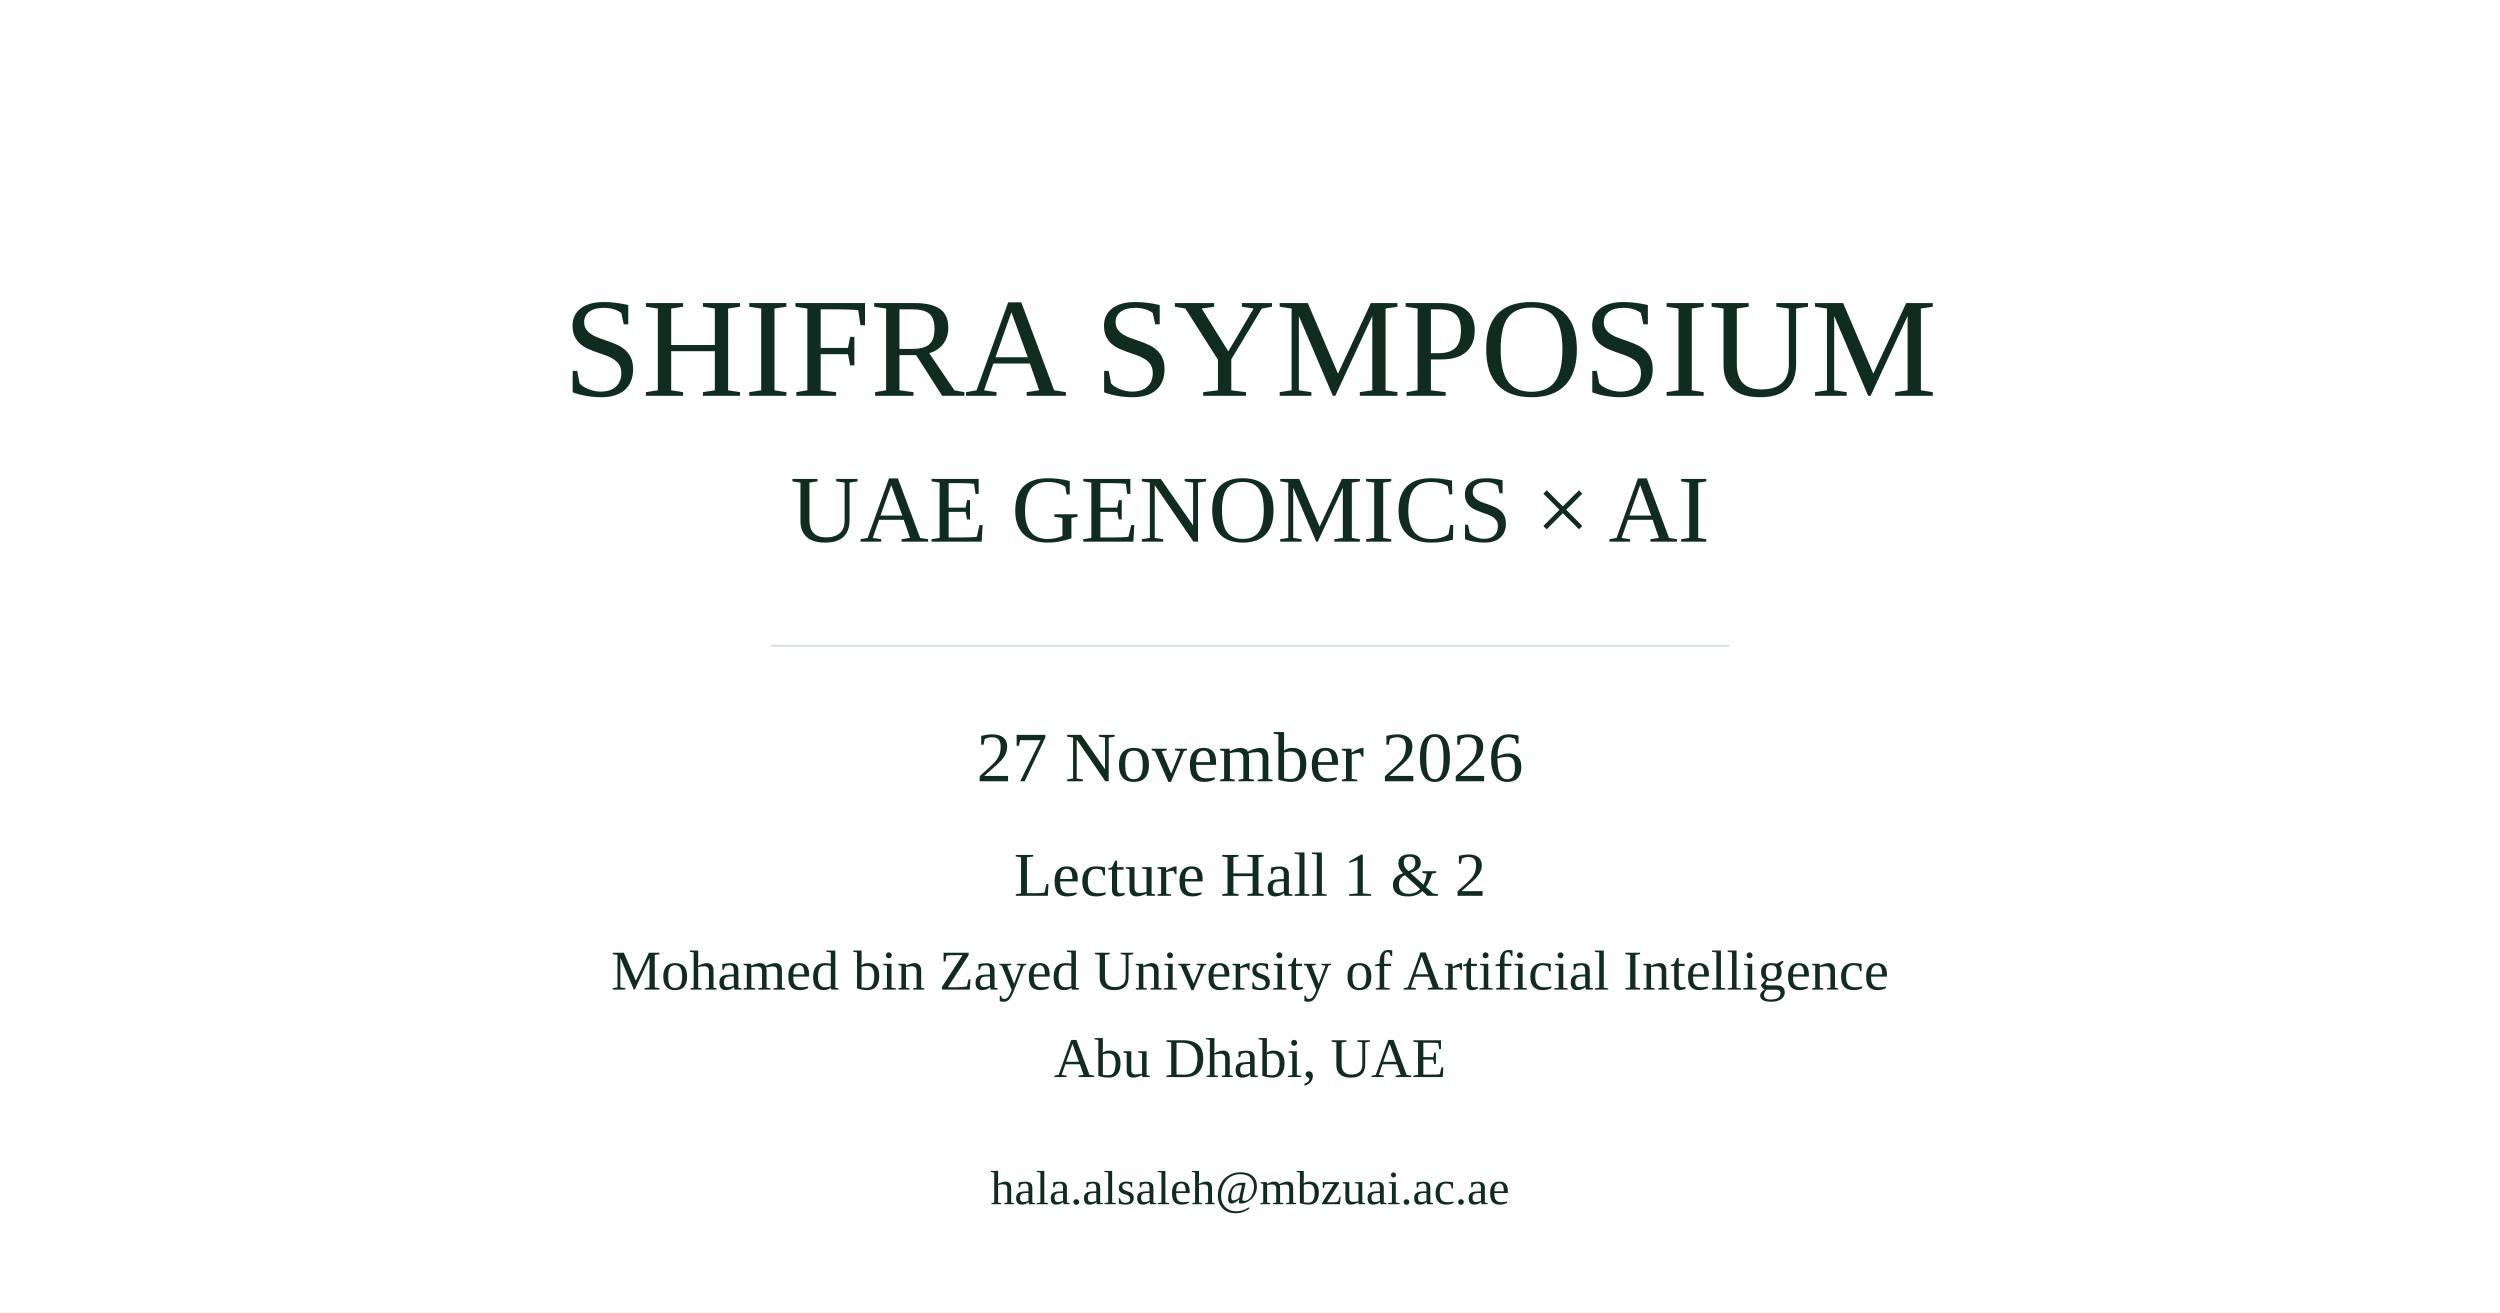
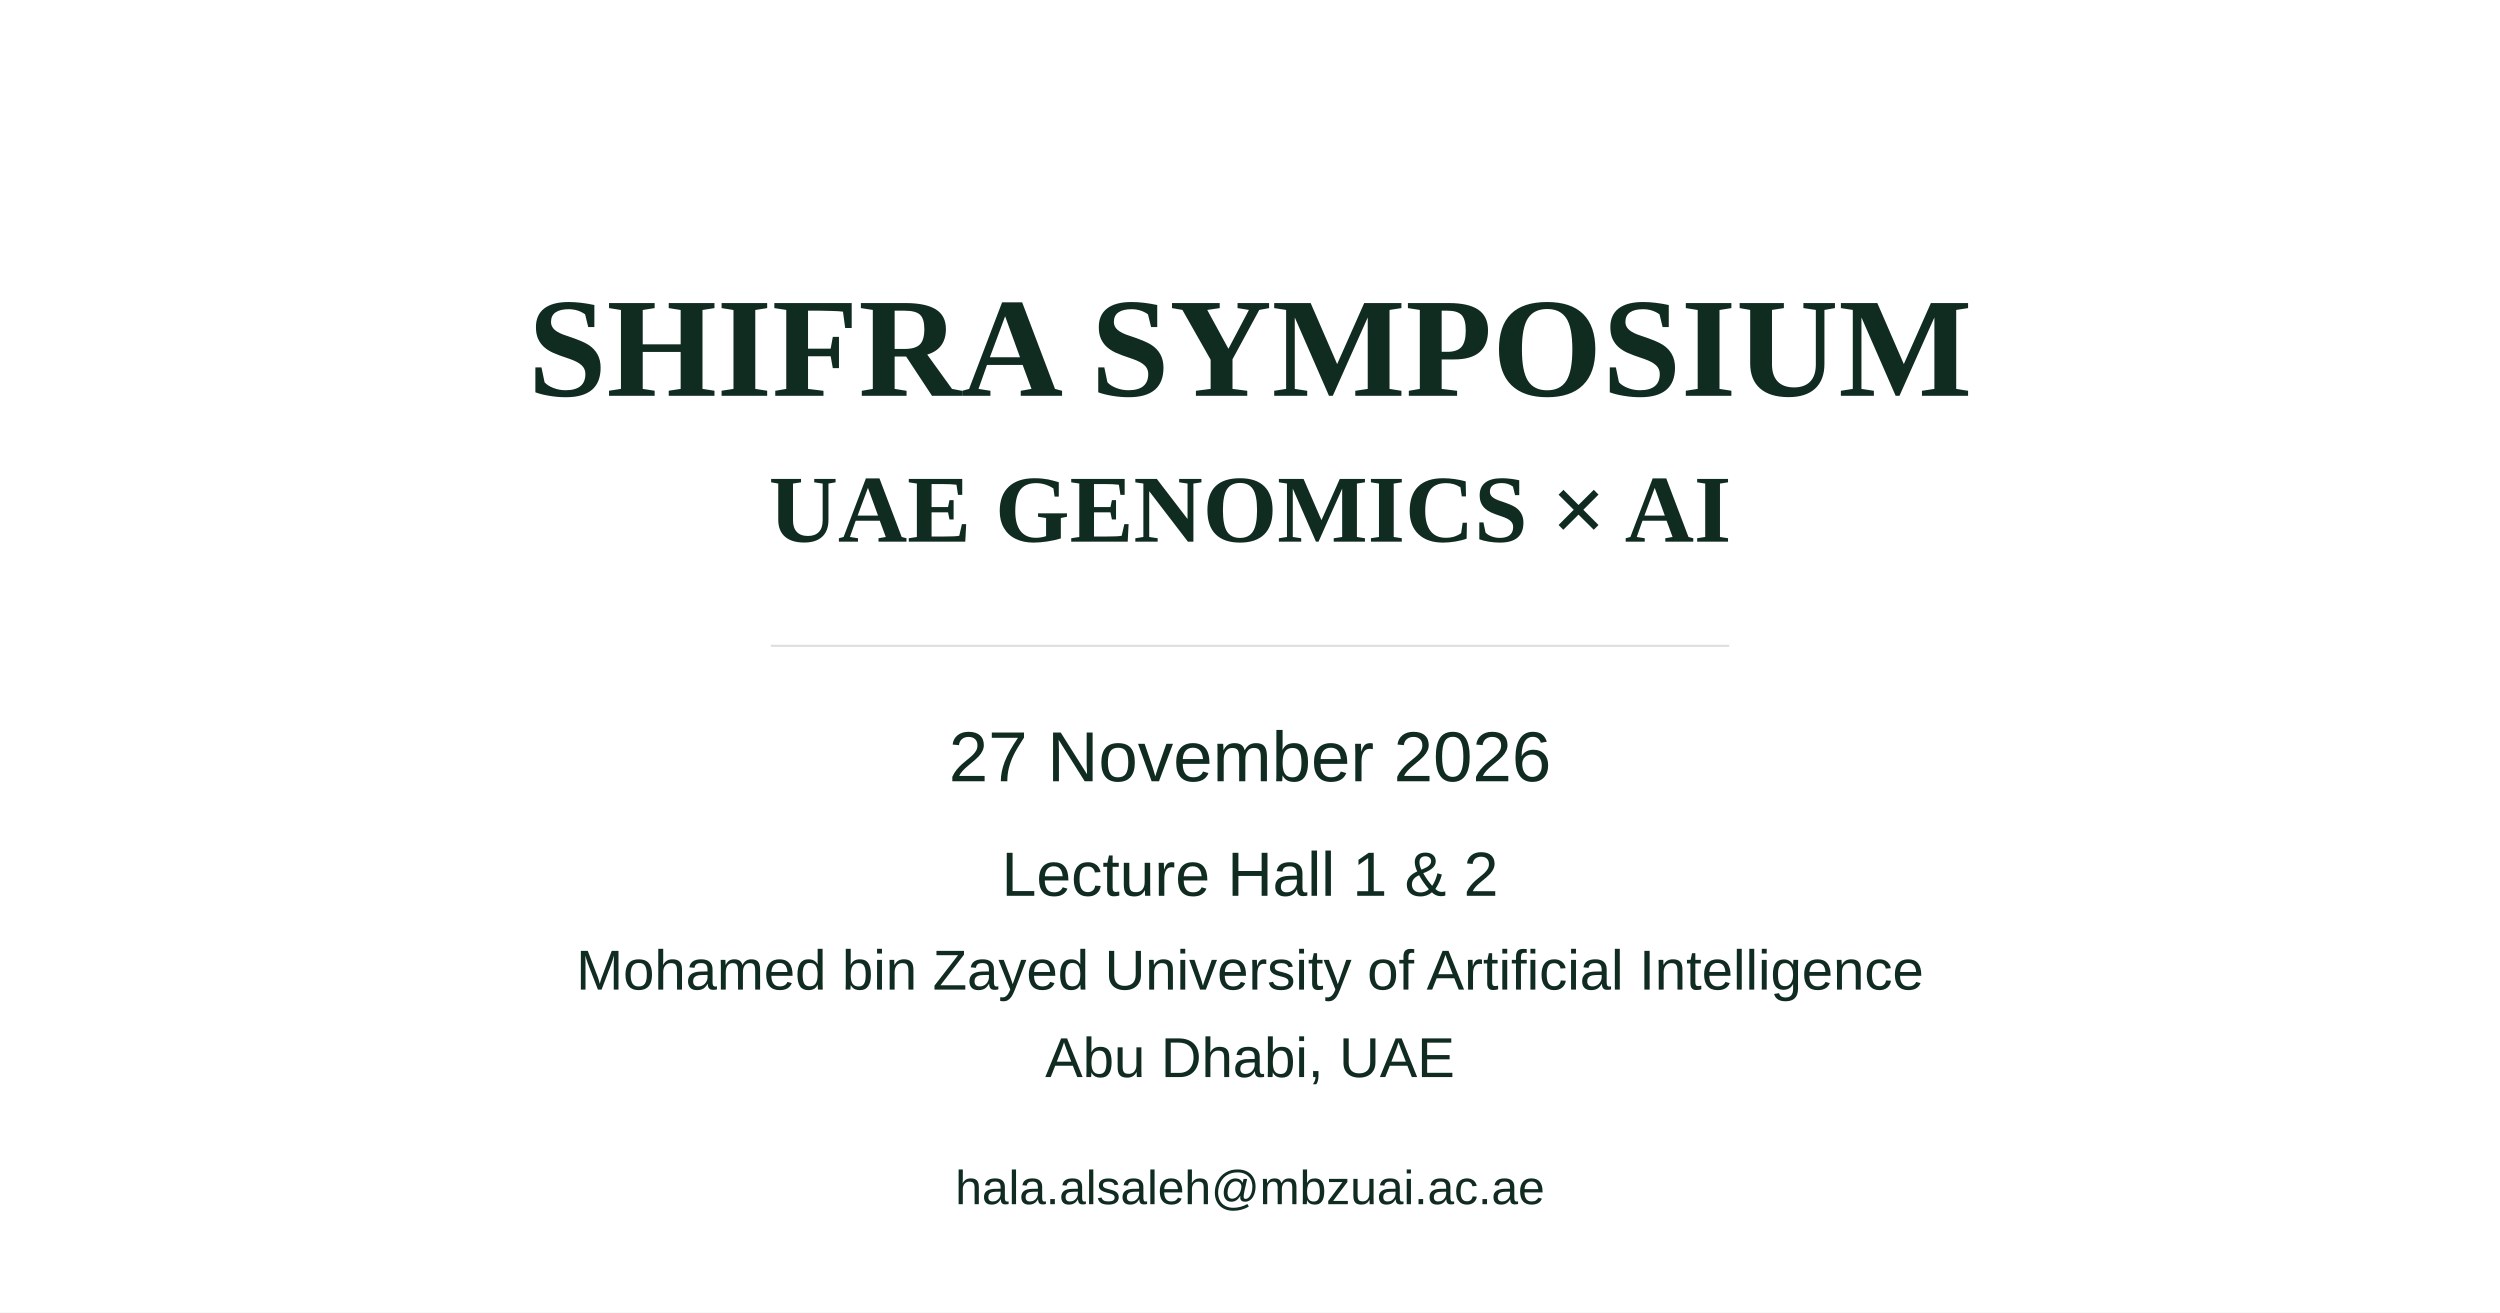
<svg xmlns="http://www.w3.org/2000/svg" width="1200" height="630" viewBox="0 0 1200 630">
  <rect width="1200" height="630" fill="#ffffff" />
-   <g font-family="Bodoni Moda,Didot,Times New Roman,serif" text-anchor="middle" fill="#102b20">
-     <text x="600" y="190" font-size="68">SHIFRA SYMPOSIUM</text>
-     <text x="600" y="260" font-size="46">UAE GENOMICS × AI</text>
+   <g font-family="Nunito Sans,Arial,sans-serif" text-anchor="middle" fill="#102b20">
+     <text x="600" y="190" font-family="Bodoni Moda,Didot,Times New Roman,serif" font-size="68" font-weight="700">SHIFRA SYMPOSIUM</text>
+     <text x="600" y="260" font-family="Bodoni Moda,Didot,Times New Roman,serif" font-size="46" font-weight="700">UAE GENOMICS × AI</text>
    <path d="M370 310H830" stroke="#d9e0db" />
    <text x="600" y="375" font-size="34">27 November 2026</text>
    <text x="600" y="430" font-size="30">Lecture Hall 1 &amp; 2</text>
    <text x="600" y="475" font-size="27">Mohamed bin Zayed University of Artificial Intelligence</text>
    <text x="600" y="517" font-size="27">Abu Dhabi, UAE</text>
    <text x="600" y="578" font-size="23">hala.alsaleh@mbzuai.ac.ae</text>
  </g>
</svg>
